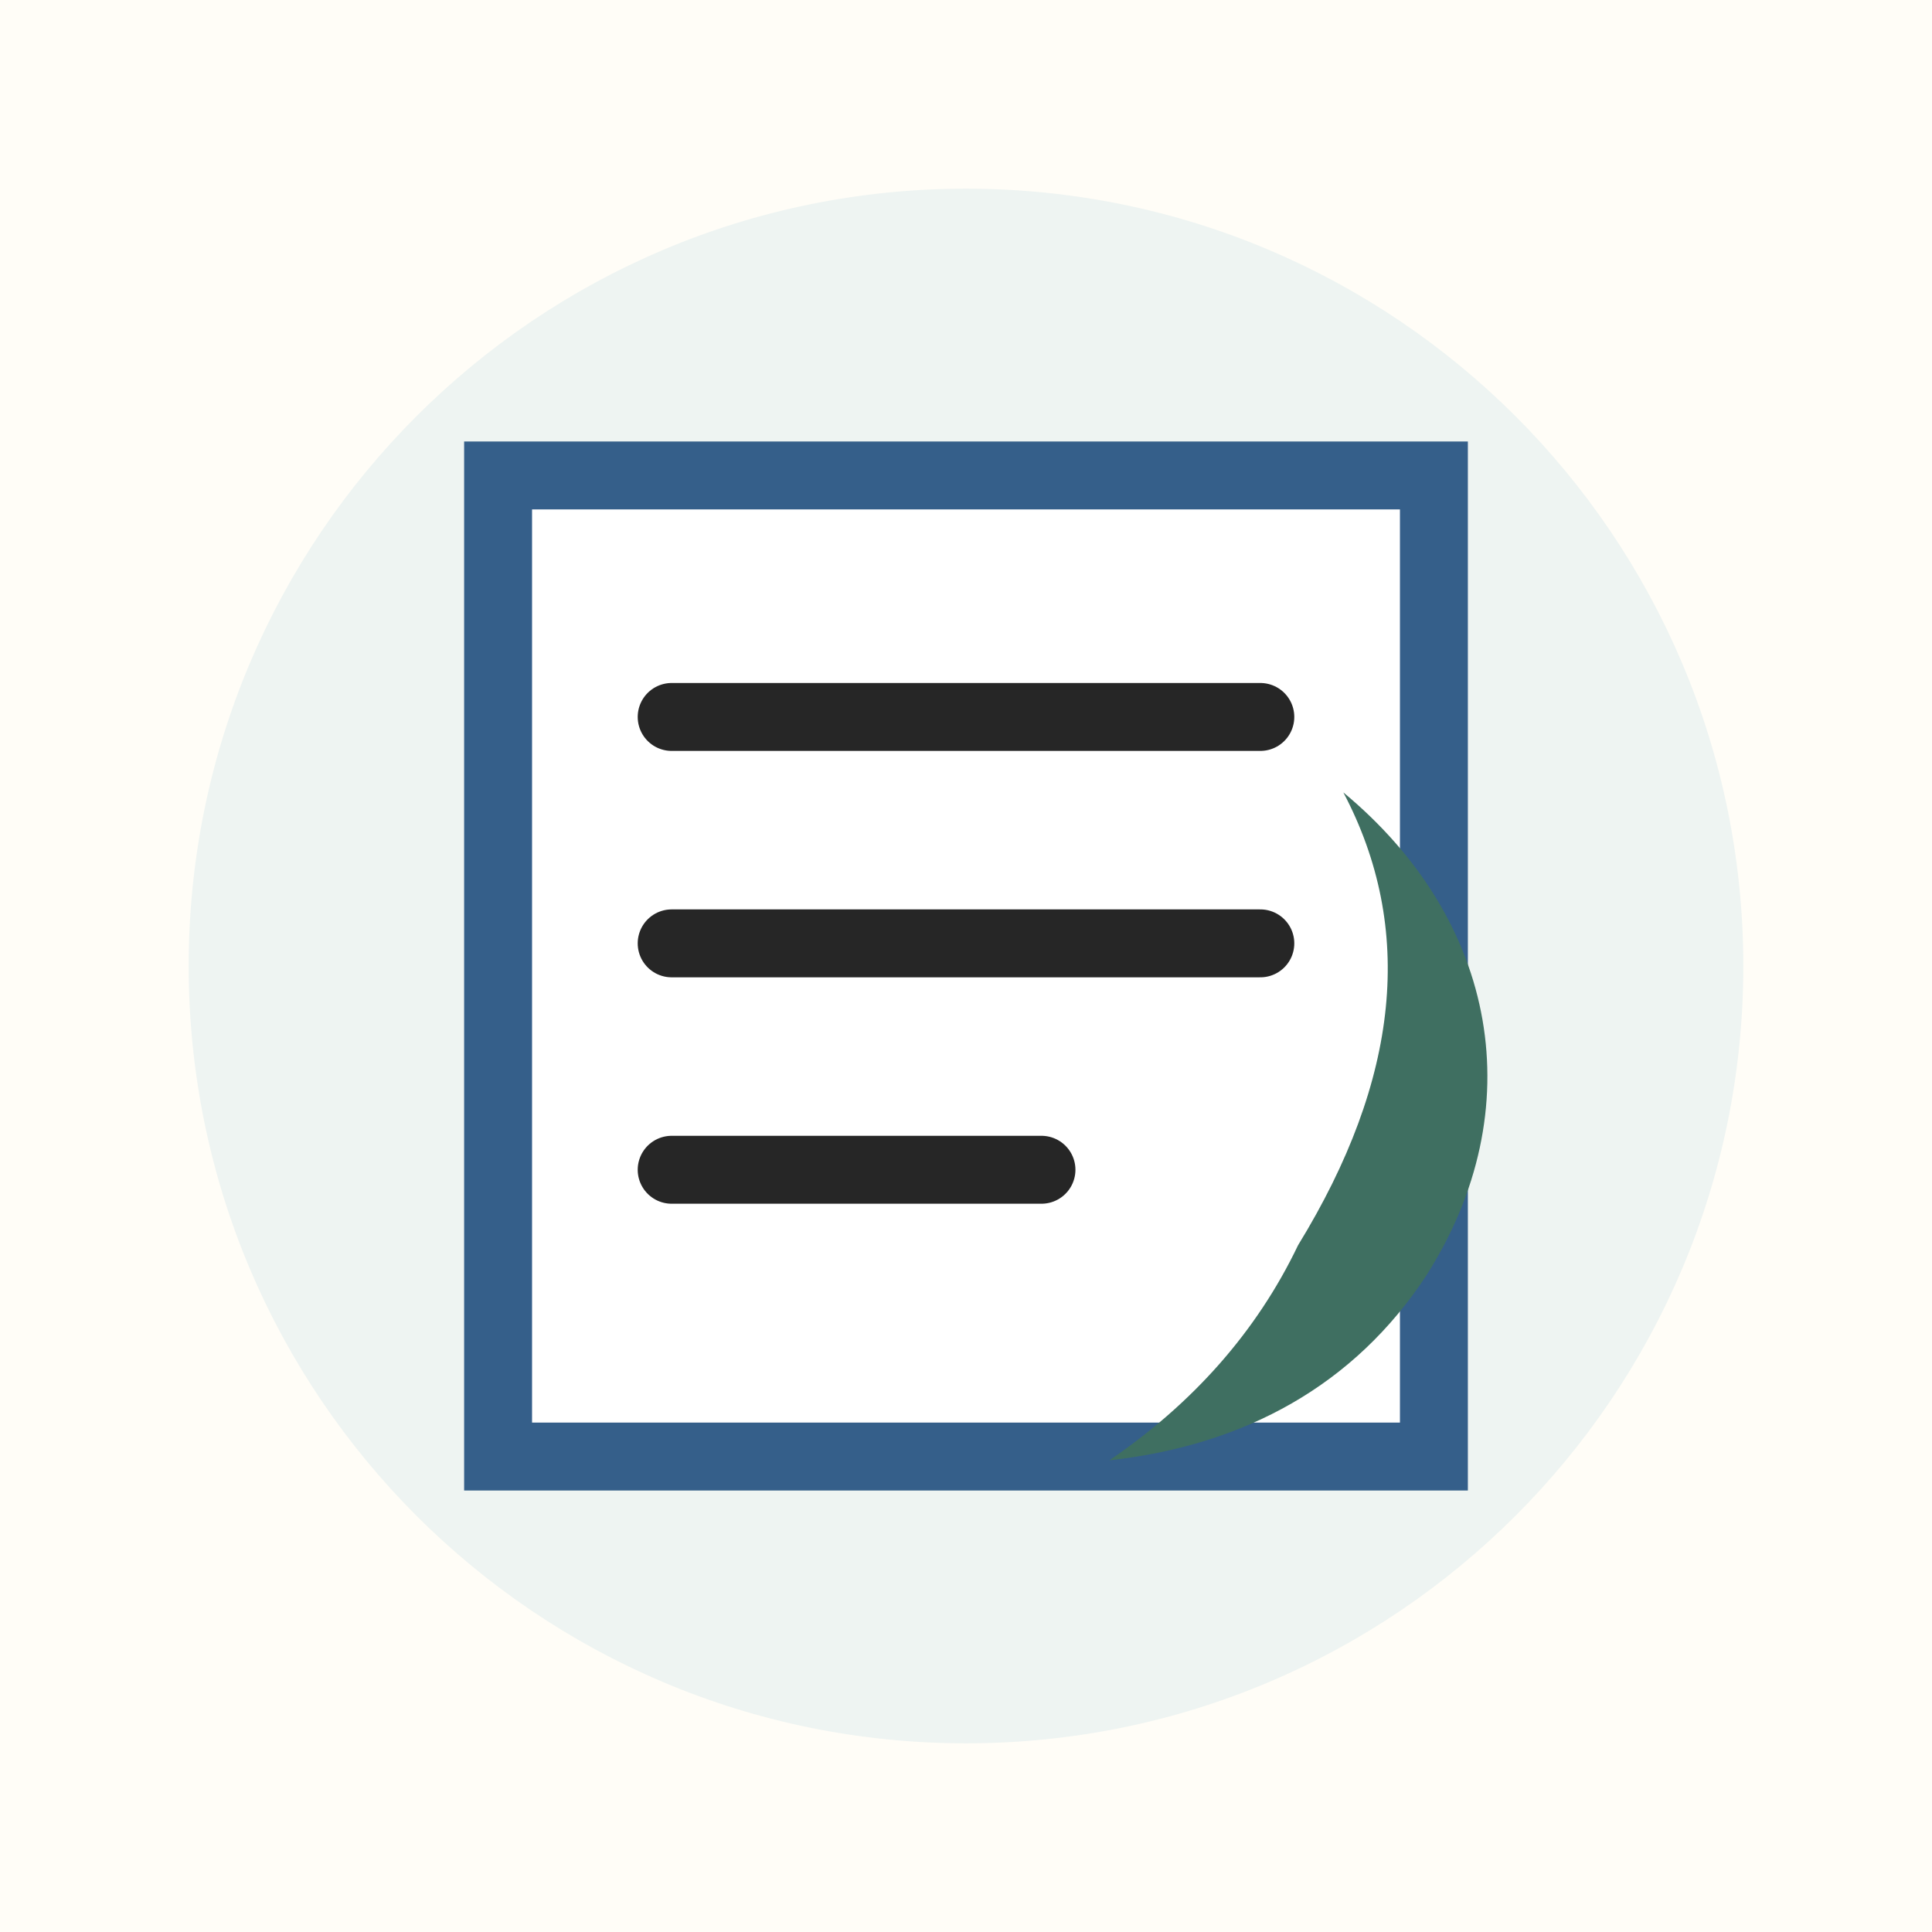
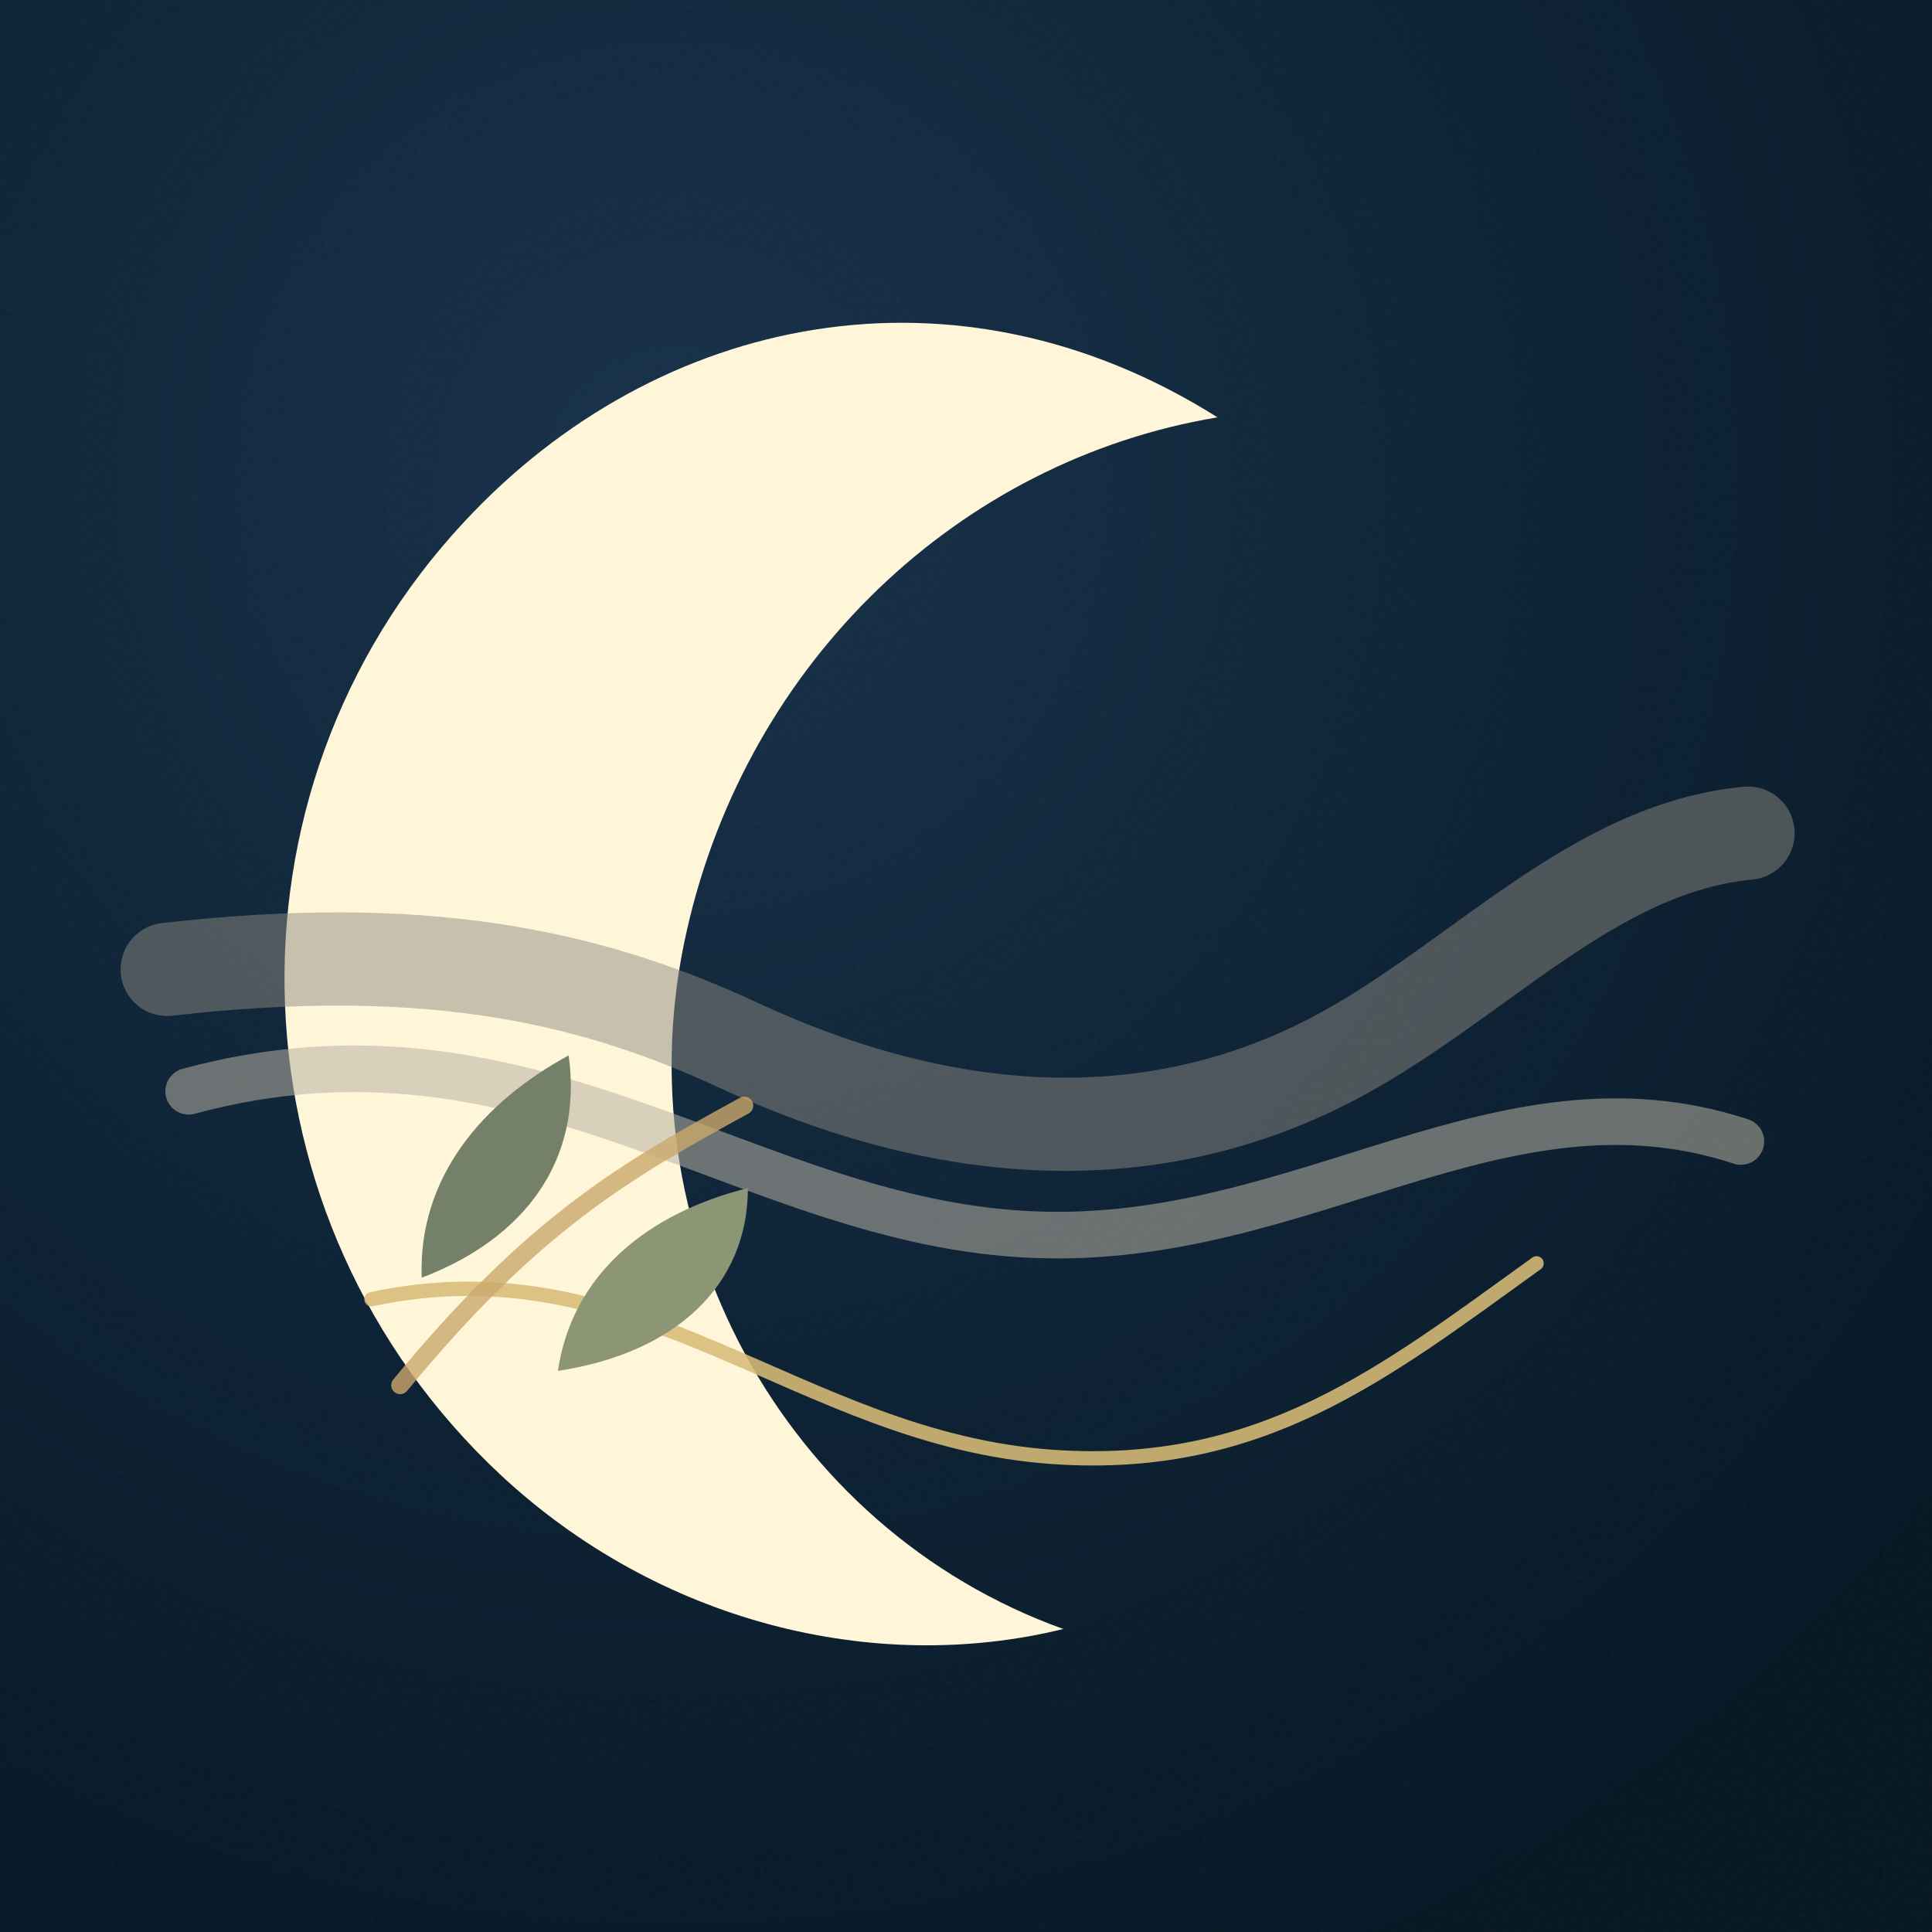
<svg xmlns="http://www.w3.org/2000/svg" viewBox="0 0 512 512" role="img" aria-label="是々日々">
-   <rect width="512" height="512" fill="#fffdf7" />
-   <circle cx="256" cy="256" r="206" fill="#eef4f2" />
-   <path d="M132 126h248v260H132z" fill="#ffffff" stroke="#355f8a" stroke-width="18" />
-   <path d="M178 190h156M178 250h156M178 310h98" stroke="#262626" stroke-width="18" stroke-linecap="round" />
-   <path d="M344 330c27-44 31-84 12-120 41 34 50 84 22 128-19 29-48 45-84 49 22-15 39-34 50-57z" fill="#3f6f61" />
+   <defs>
+     <radialGradient id="night" cx="35%" cy="25%" r="84%">
+       <stop offset="0" stop-color="#17324a" />
+       <stop offset="0.58" stop-color="#0b2033" />
+       <stop offset="1" stop-color="#061724" />
+     </radialGradient>
+     <linearGradient id="moon" x1="187" x2="333" y1="131" y2="381">
+       <stop offset="0" stop-color="#fff6d9" />
+       <stop offset="0.48" stop-color="#d8d2bf" />
+       <stop offset="1" stop-color="#f8efd0" />
+     </linearGradient>
+     <filter id="grain" x="-20%" y="-20%" width="140%" height="140%">
+       <feTurbulence baseFrequency="0.86" numOctaves="2" seed="11" type="fractalNoise" />
+       <feColorMatrix type="saturate" values="0" />
+       <feComponentTransfer>
+         <feFuncA type="table" tableValues="0 0.1" />
+       </feComponentTransfer>
+     </filter>
+   </defs>
+   <rect width="512" height="512" fill="url(#night)" />
+   <rect width="512" height="512" fill="#ffffff" filter="url(#grain)" opacity="0.28" />
+   <g transform="translate(12 8) scale(0.95)">
+     <path d="M327 108c-72 12-131 68-148 143-19 83 27 167 105 195-53 13-113-2-157-43-76-71-81-190-10-266 54-58 137-75 210-29Z" fill="url(#moon)" />
+     <path d="M34 262c70-8 116 1 159 21 58 27 116 31 168 3 39-21 71-58 114-62" fill="none" stroke="#8e8a80" stroke-linecap="round" stroke-width="26" opacity="0.5" />
+     <path d="M40 296c96-26 156 37 236 40 75 3 130-48 197-26" fill="none" stroke="#b8b1a2" stroke-linecap="round" stroke-width="13" opacity="0.55" />
+     <path d="M91 354c75-16 119 39 190 44 58 4 92-23 135-54" fill="none" stroke="#d7bb77" stroke-linecap="round" stroke-width="4" opacity="0.88" />
+     <path d="M99 378c37-45 63-60 96-78" fill="none" stroke="#caa86c" stroke-linecap="round" stroke-width="5" opacity="0.8" />
+     <path d="M105 348c-1-28 17-49 41-62 4 29-12 51-41 62Z" fill="#748067" />
+     <path d="M143 374c4-27 25-44 53-51 0 27-20 46-53 51Z" fill="#8c9674" />
+   </g>
</svg>
